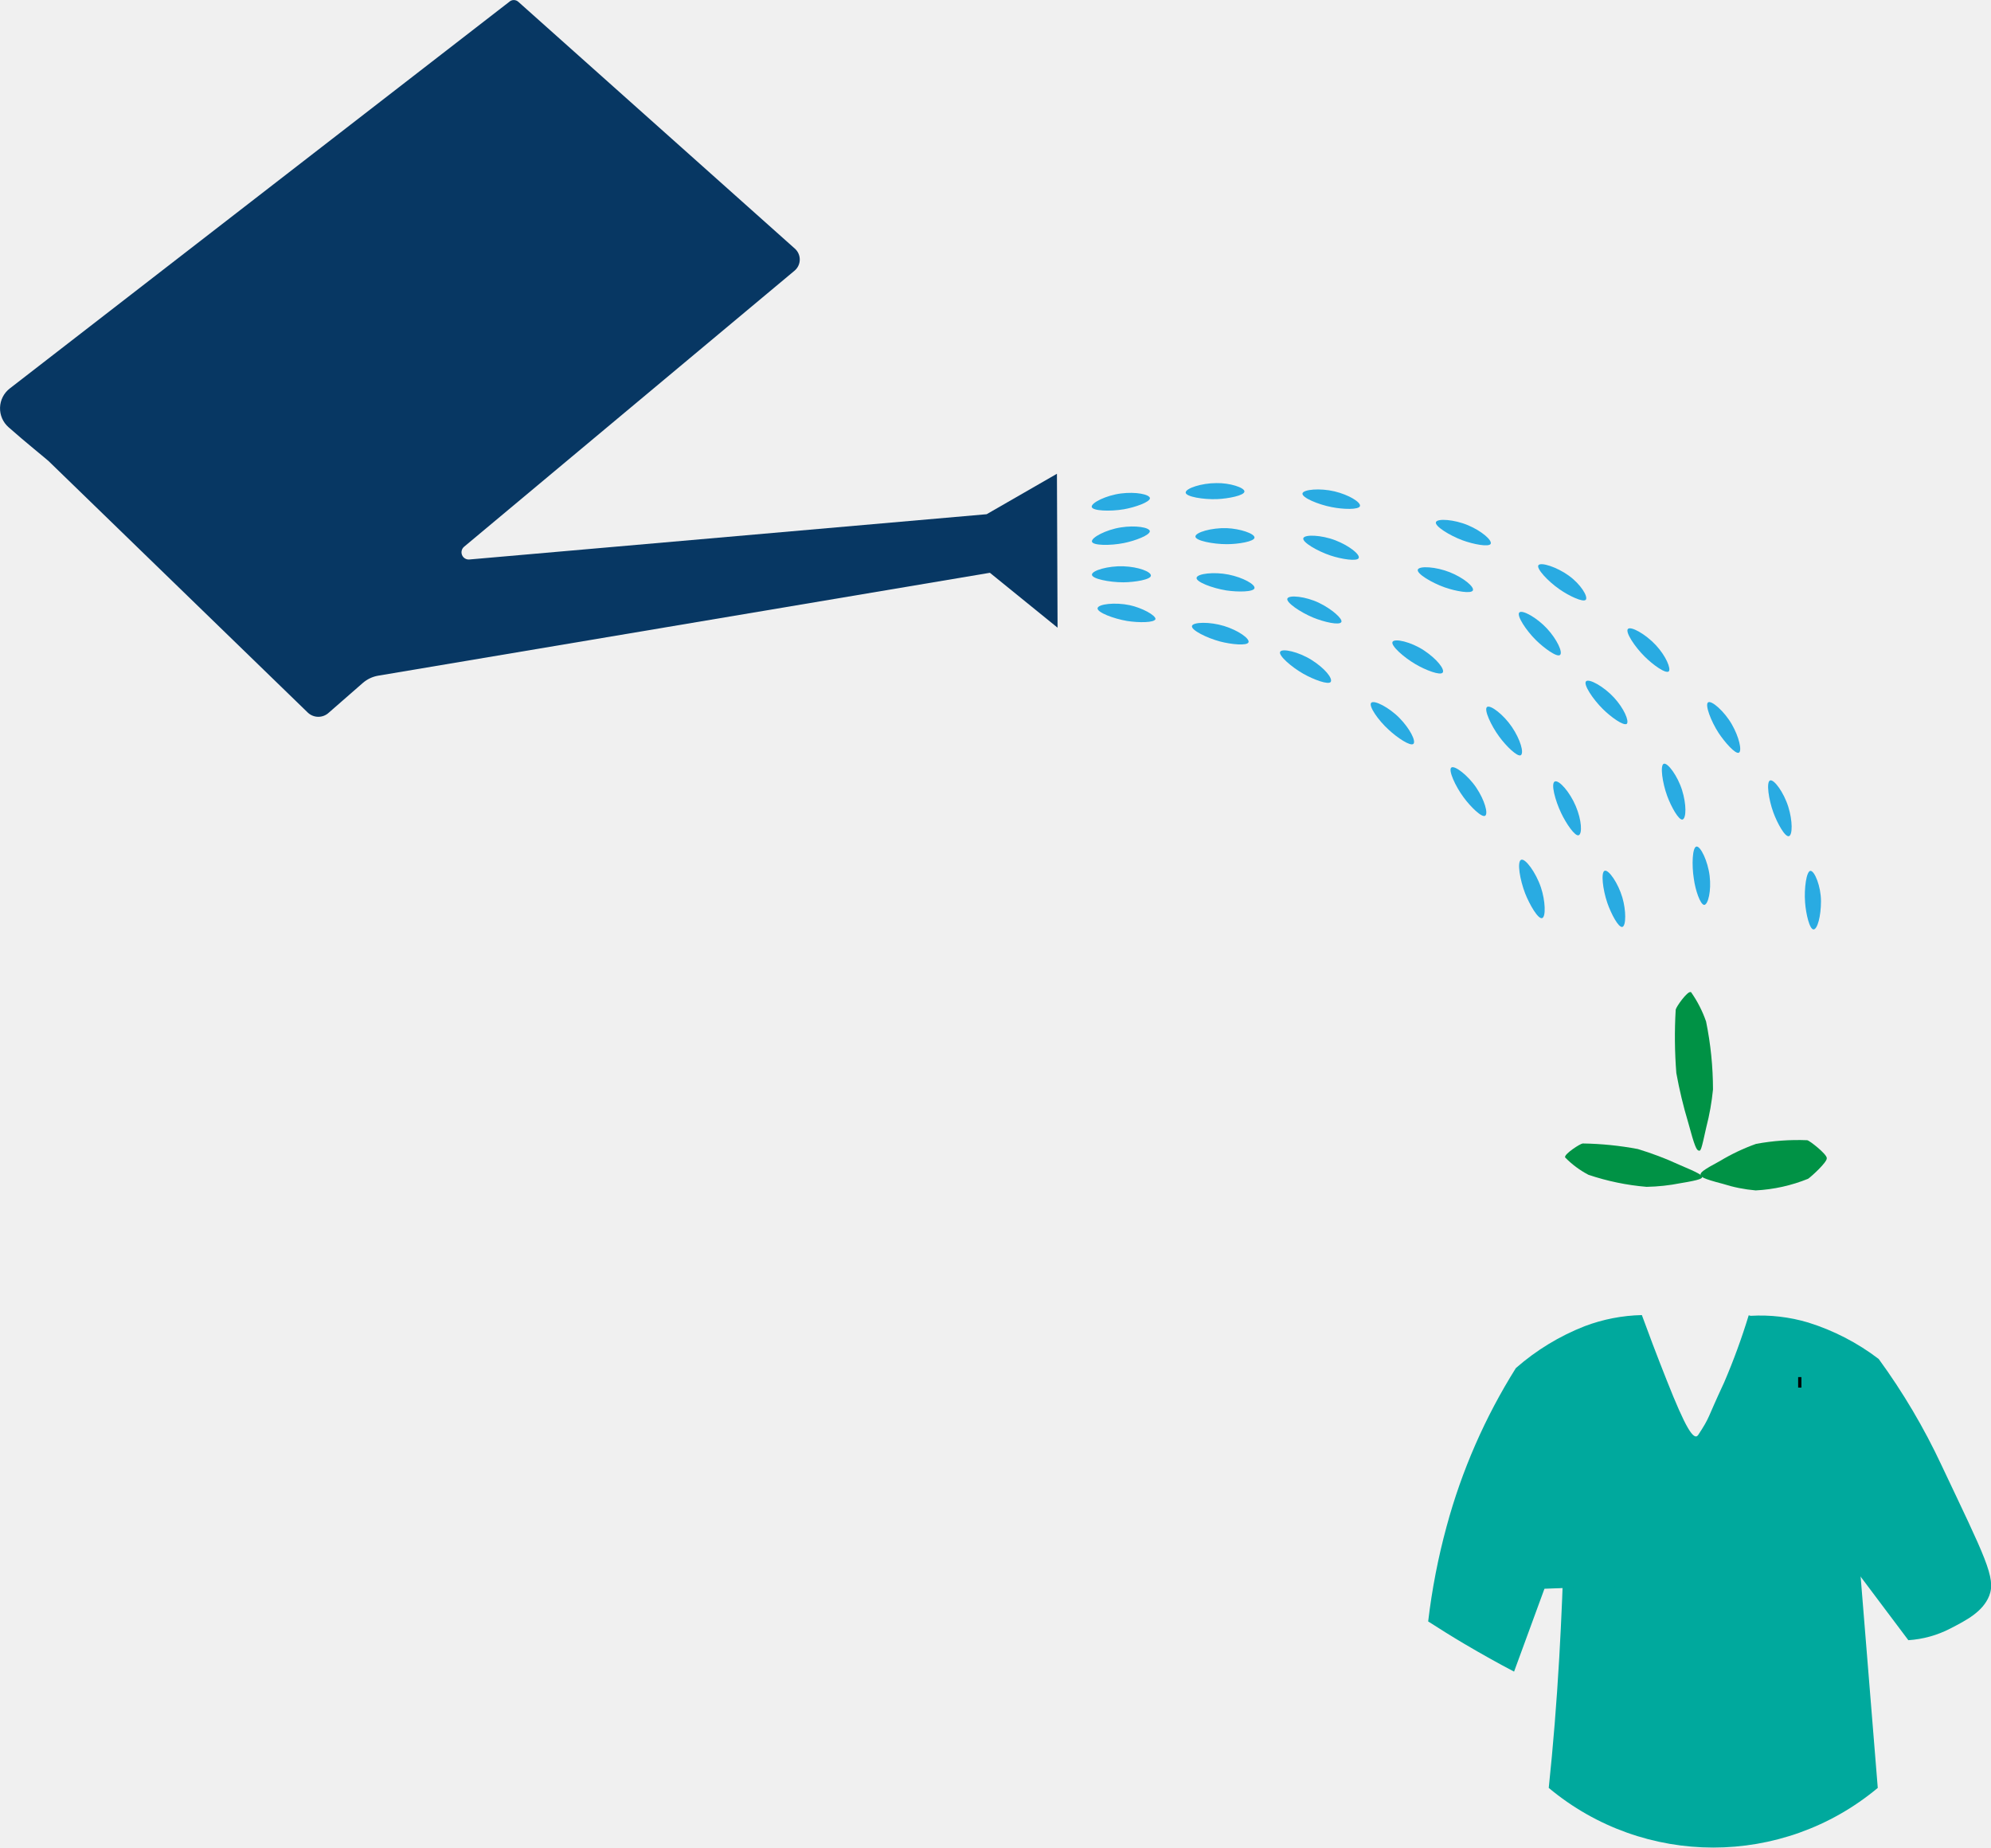
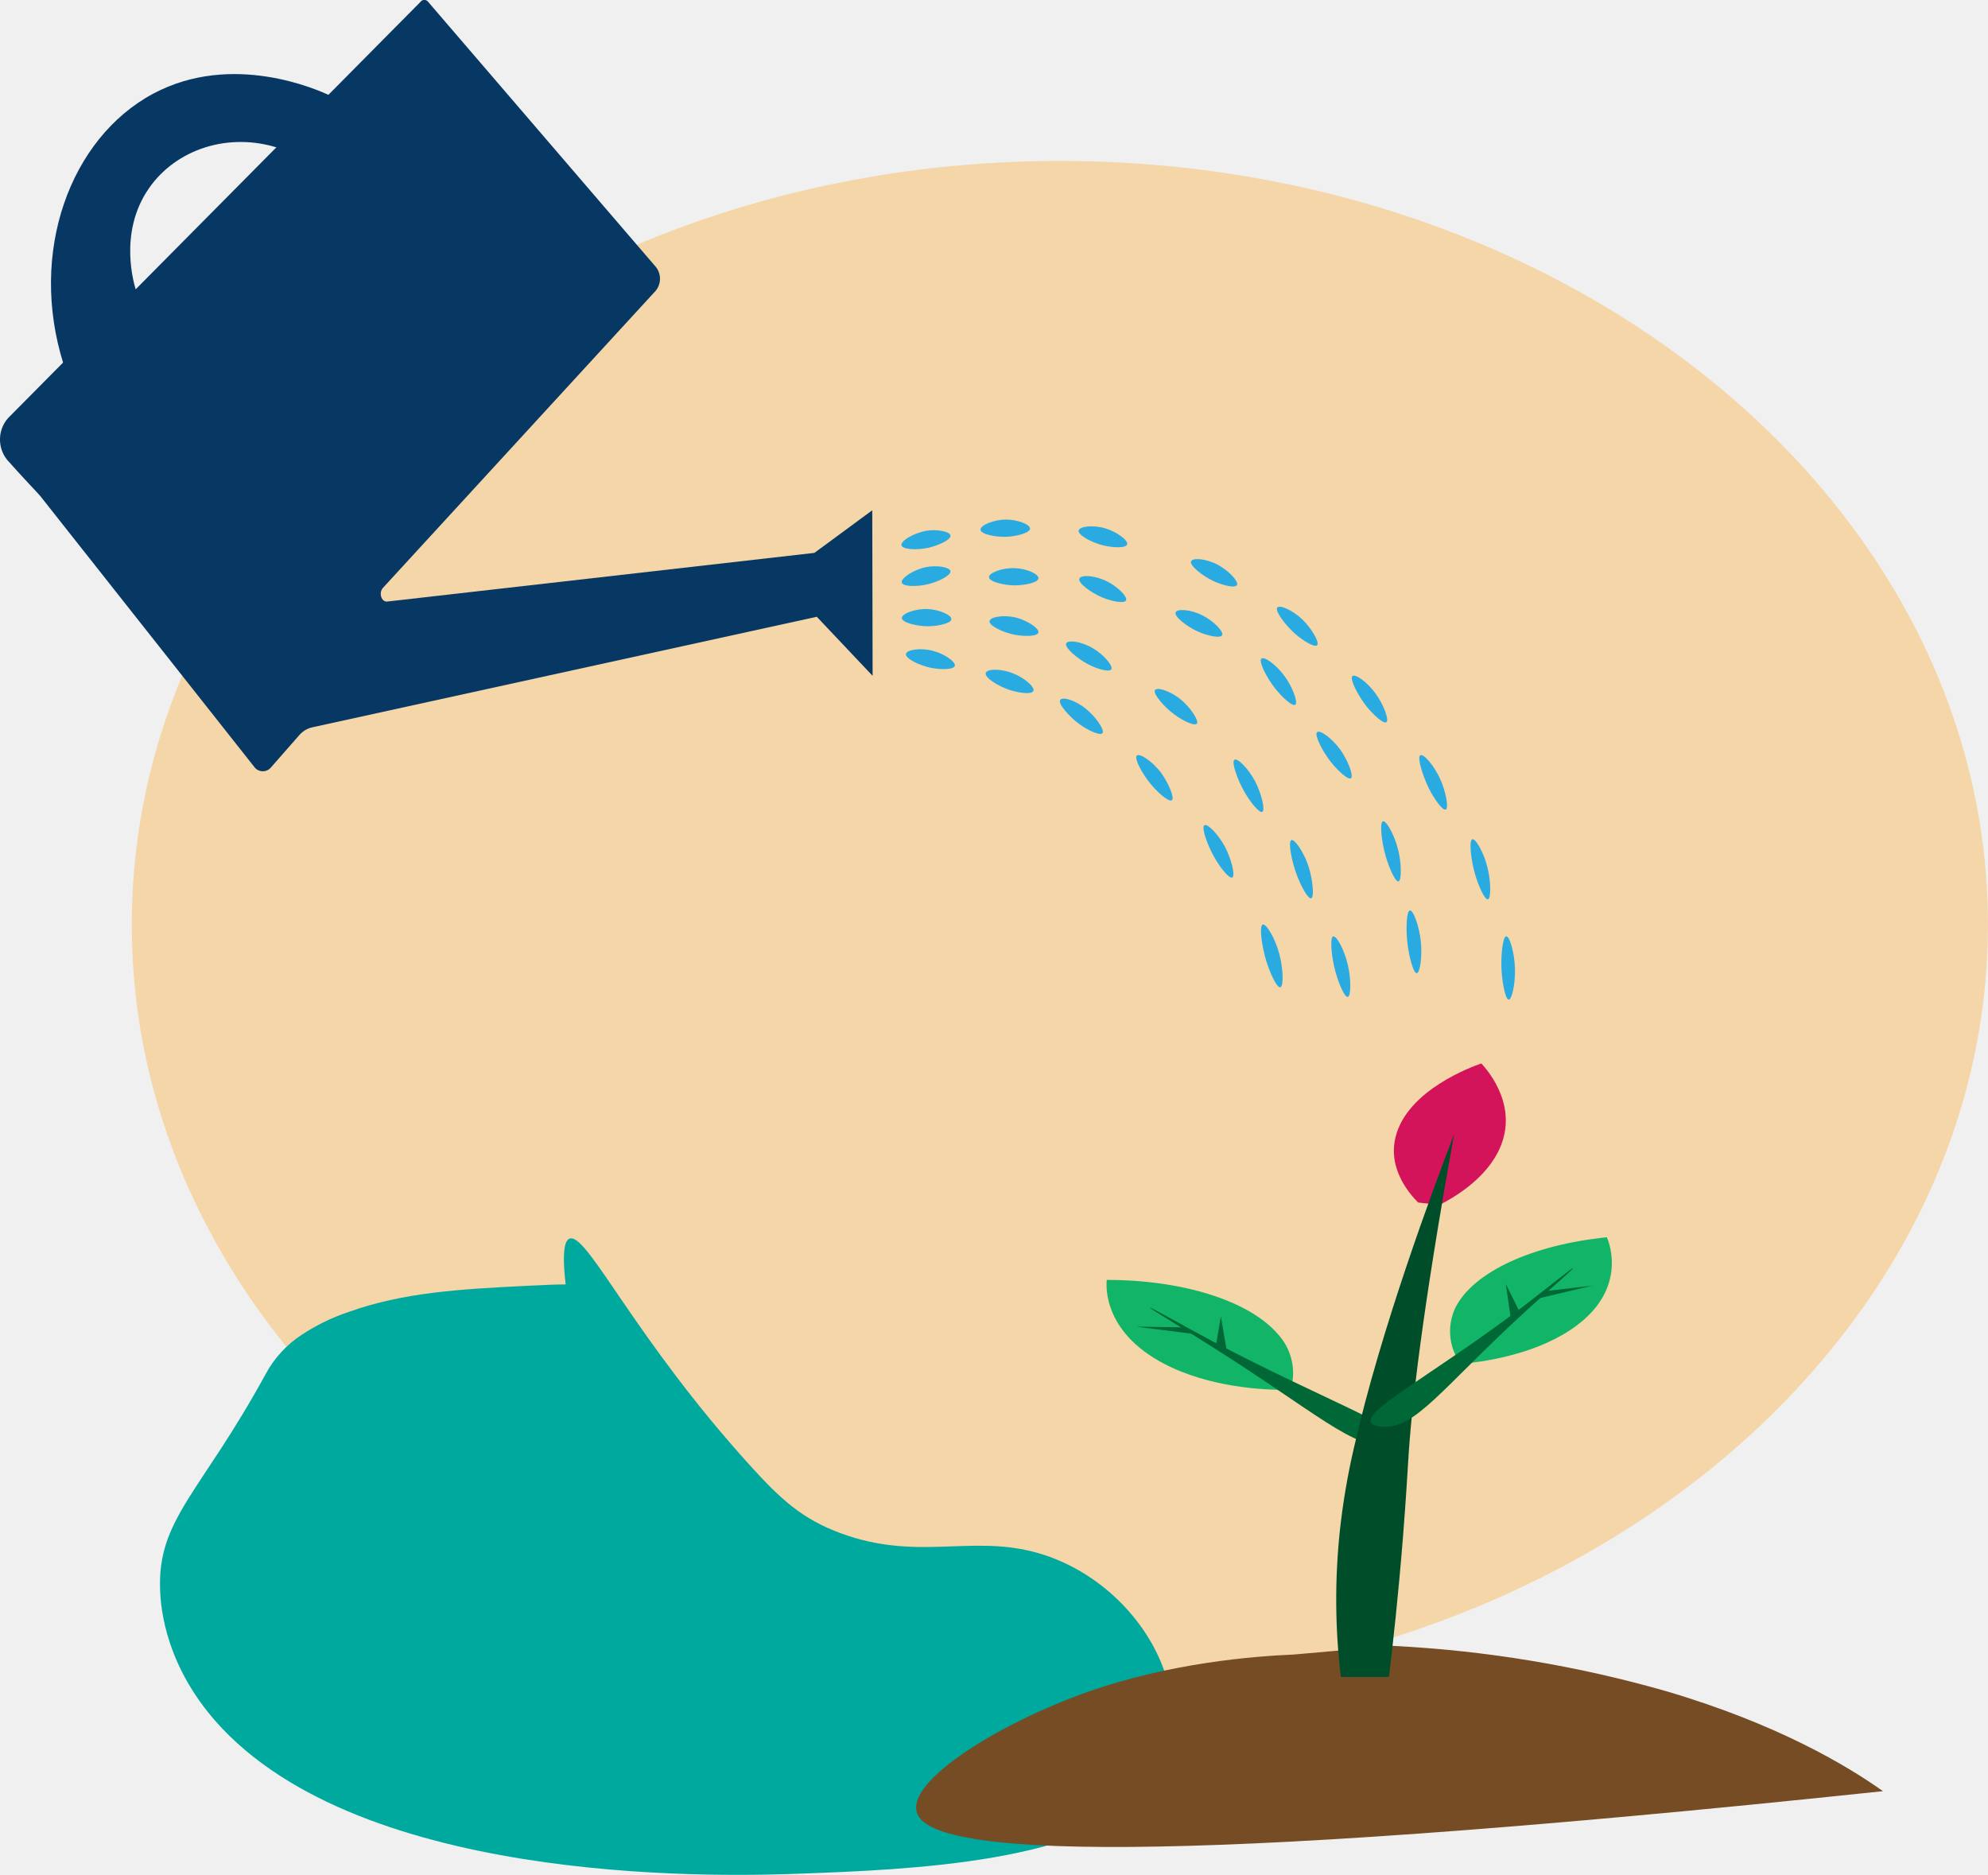
- <svg xmlns="http://www.w3.org/2000/svg" viewBox="0 0 190.07 176.31">
+ <svg xmlns="http://www.w3.org/2000/svg" viewBox="0 0 330.5 311.66">
  <defs>
-     <style>.cls-1{fill:#fff;}.cls-1,.cls-4,.cls-6{stroke:#000;stroke-miterlimit:10;}.cls-2{fill:#00a99d;}.cls-3{fill:#073763;}.cls-4{fill:none;}.cls-5,.cls-6{fill:#009245;}.cls-7{fill:#29abe2;}</style>
+     <style>.cls-1{fill:#fbb03b;opacity:0.4;}.cls-2{fill:#00a99d;}.cls-3{fill:#073763;}.cls-4{fill:#42210b;}.cls-5{fill:#d4145a;}.cls-6{fill:#12b568;}.cls-7{fill:#754c24;}.cls-8{fill:#006837;}.cls-9{fill:#004e29;}.cls-10{fill:#29abe2;}</style>
  </defs>
-   <g id="Layer_1" data-name="Layer 1">
-     <path class="cls-1" d="M181.37,369.16" transform="translate(-88.69 -165.92)" />
-     <path class="cls-2" d="M238,313q-.13,5.43-.46,11.19-.37,6.4-1,12.38a24.51,24.51,0,0,0,31.41,0L266.12,314" transform="translate(-88.69 -165.92)" />
-     <path class="cls-1" d="M249.52,415.73" transform="translate(-88.69 -165.92)" />
-     <path class="cls-1" d="M247.79,312.53" transform="translate(-88.69 -165.92)" />
-     <path class="cls-3" d="M93.34,209.94l24.74,24a1.46,1.46,0,0,0,2,0l3.23-2.82a3,3,0,0,1,1.49-.71l58.39-9.82,6.46,5.24-.06-14.69L182.88,215l-49.37,4.32a.69.69,0,0,1-.51-1.22l31.56-26.36a1.39,1.39,0,0,0,0-2.1l-26.38-23.54a.64.64,0,0,0-.88,0L89.62,203a2.4,2.4,0,0,0-.11,3.7C91.11,208.12,93.12,209.73,93.34,209.94Z" transform="translate(-88.69 -165.92)" />
-     <path class="cls-1" d="M170.82,236.85" transform="translate(-88.69 -165.92)" />
-     <path class="cls-1" d="M168.27,227.33" transform="translate(-88.69 -165.92)" />
-     <path class="cls-2" d="M236.13,317.56q-1.45,3.94-2.9,7.91-2.29-1.2-4.73-2.64c-1.2-.71-2.35-1.43-3.47-2.15a62.34,62.34,0,0,1,1.76-9.07,55.81,55.81,0,0,1,6.61-15.11,22.28,22.28,0,0,1,6.57-4,16.41,16.41,0,0,1,5.46-1.06v0c.57,1.56,1.37,3.7,2.38,6.24,1.79,4.53,2.58,5.81,3,5.2,1.19-1.83.75-1.32,2.47-5a62.53,62.53,0,0,0,2.35-6.42l.18.05a16,16,0,0,1,5.5.64,21.77,21.77,0,0,1,6.73,3.48,61.12,61.12,0,0,1,6,10.15c4.15,8.77,5.22,10.75,4.55,12.45-.61,1.53-2.17,2.33-3.72,3.13a10.14,10.14,0,0,1-4,1.11l-4.56-6.07" transform="translate(-88.69 -165.92)" />
-     <path class="cls-4" d="M273.1,327.86" transform="translate(-88.69 -165.92)" />
+   <g id="Background">
+     <ellipse class="cls-1" cx="176.2" cy="153.72" rx="154.29" ry="126.96" />
+     <path class="cls-2" d="M49.61,300.28c.11,2.9.87,13,10.36,23,25.4,26.71,85.59,24.48,96.46,24.08,17.12-.64,48.46-1.8,57.7-14.29,10.35-14-1.84-34.82-19.51-39.25-10.57-2.66-19.36,1.53-31.75-3-6.54-2.38-10.14-5.75-15.18-11.3-19.11-21.07-26.85-38.21-29.86-37.76-.81.12-1.51,1.54-.8,7.65-1.39,0-3.73.09-6.61.24-11,.55-20.4,1.09-29.45,4.33a33.42,33.42,0,0,0-7.83,3.81,18,18,0,0,0-6,6.55C56.32,284.15,49.12,288.44,49.61,300.28Z" transform="translate(-22.99 -35.87)" />
+   </g>
+   <g id="Spout">
+     <path class="cls-3" d="M29.68,118.33l35.55,45a1.76,1.76,0,0,0,2.84.09l4.65-5.3a4,4,0,0,1,2.14-1.32l83.92-18.39q4.64,4.91,9.28,9.82L168,120.71l-9.62,7.08-71,8.09c-1,.11-1.47-1.47-.72-2.28L132,84.21a3.16,3.16,0,0,0,.05-3.93L94.17,36.18a.78.78,0,0,0-1.27,0L24.33,105.38a5.39,5.39,0,0,0-.16,6.93C26.46,114.92,29.36,117.93,29.68,118.33Z" transform="translate(-22.99 -35.87)" />
+     <path class="cls-3" d="M45.64,84.26c-.31-.93-3.06-9.65,2.12-17.1,4.54-6.53,13.25-9.34,21.47-6.7l8.63-8.7c-2-.93-16.22-7.37-29.43-.3-13.71,7.35-20.78,26.29-14.86,45Z" transform="translate(-22.99 -35.87)" />
+     <path class="cls-4" d="M38.07,59.72" transform="translate(-22.99 -35.87)" />
  </g>
  <g id="Flower">
-     <path class="cls-1" d="M260.66,297.86h-.31" transform="translate(-88.69 -165.92)" />
-     <path class="cls-5" d="M251,275.7l.07,19.43h0" transform="translate(-88.69 -165.92)" />
-     <path class="cls-6" d="M254.44,266.26" transform="translate(-88.69 -165.92)" />
-     <path class="cls-5" d="M251.58,273.51a23.42,23.42,0,0,0,.64-3.6,32.5,32.5,0,0,0-.66-6.49,11.31,11.31,0,0,0-1.44-2.81h-.05c-.31-.07-1.36,1.39-1.41,1.68a44.12,44.12,0,0,0,.06,6.05,42.91,42.91,0,0,0,1.13,4.71c.62,2.3.79,2.63,1,2.69S251.1,275.69,251.58,273.51Z" transform="translate(-88.69 -165.92)" />
-     <path class="cls-5" d="M253.15,278.91a14.35,14.35,0,0,0,3.15.63,15.46,15.46,0,0,0,5-1.11c.36-.25,1.79-1.57,1.78-1.94v-.06c-.05-.39-1.61-1.63-1.86-1.68a22,22,0,0,0-4.89.35,19,19,0,0,0-3.44,1.63c-1.65.88-1.86,1.1-1.86,1.3S251.21,278.41,253.15,278.91Z" transform="translate(-88.69 -165.92)" />
-     <path class="cls-5" d="M249.12,278.85a18.37,18.37,0,0,1-3.24.35,23.52,23.52,0,0,1-5.55-1.15,8.86,8.86,0,0,1-2.23-1.66v-.05c0-.32,1.42-1.25,1.68-1.28a30.92,30.92,0,0,1,5.26.53,30.49,30.49,0,0,1,3.93,1.49c1.91.8,2.17,1,2.21,1.15S251.09,278.53,249.12,278.85Z" transform="translate(-88.69 -165.92)" />
-     <path class="cls-6" d="M269.36,264.79" transform="translate(-88.69 -165.92)" />
-     <path class="cls-1" d="M175.4,259.76" transform="translate(-88.69 -165.92)" />
-     <path class="cls-1" d="M232.92,187.29" transform="translate(-88.69 -165.92)" />
+     <path class="cls-5" d="M258.75,235.79c-1.32-1.32-5.14-5.55-3.72-11,2-7.73,12.71-11.59,14.23-12.12,1.2,1.31,6.56,7.54,2.68,14.9-2.4,4.55-7.21,7.38-9.64,8.63Z" transform="translate(-22.99 -35.87)" />
+     <path class="cls-6" d="M237.63,266.66a9.54,9.54,0,0,0-2.21-9c-4.78-5.55-15.87-9-28.43-9-.1.88-.78,9.2,10.78,14.56,7.8,3.61,16.57,3.74,19.26,3.72" transform="translate(-22.99 -35.87)" />
+     <path class="cls-7" d="M175.84,338.05c-3.8-5.21,12.91-15.63,28.28-21,13.57-4.71,27-5.81,34-6.11l16.32-1.44a201.57,201.57,0,0,1,45.59,7.55c18.67,5.51,30.13,12.45,36,16.61C211.36,346.83,180,343.75,175.84,338.05Z" transform="translate(-22.99 -35.87)" />
+     <path class="cls-8" d="M214.18,253.28c-.16.09,4.37,2.72,10,6.3,17.66,11.15,24.13,17.47,29.4,16.41a2.75,2.75,0,0,0,1.44-.6c1.74-2-11.88-6.72-30.58-16.6C218.83,255.79,214.34,253.2,214.18,253.28Z" transform="translate(-22.99 -35.87)" />
+     <path class="cls-9" d="M264.74,224.4c-5.34,29.67-7.12,45.49-7.65,54.55-.08,1.24-.34,5.91-.85,12.35-.79,9.93-1.69,18-2.34,23.37h-8a108.5,108.5,0,0,1-.15-24.41,116,116,0,0,1,2.36-13.82C252.55,256.85,261.21,233.61,264.74,224.4Z" transform="translate(-22.99 -35.87)" />
+     <polygon class="cls-8" points="202.2 223.34 202.97 218.86 203.91 224.37 202.2 223.34" />
+     <path class="cls-8" d="M148.92,241.72" transform="translate(-22.99 -35.87)" />
+     <polygon class="cls-8" points="196.81 220.68 188.88 220.56 198.38 221.77 196.81 220.68" />
+     <path class="cls-6" d="M265.57,262.26a9.2,9.2,0,0,1-.62-9c3-5.94,12.81-10.44,25.18-11.69.37.86,3.64,9-6.07,15.41-6.55,4.34-15.14,5.35-17.79,5.6" transform="translate(-22.99 -35.87)" />
+     <path class="cls-8" d="M284.47,246.74c.18.07-3.45,3.11-7.92,7.2-13.9,12.75-18.29,19.62-23.81,19.11a3.31,3.31,0,0,1-1.61-.44c-2.34-1.82,9.6-7.82,24.92-19.42C280.68,249.67,284.28,246.67,284.47,246.74Z" transform="translate(-22.99 -35.87)" />
+     <polygon class="cls-8" points="252.49 217.81 250.34 213.48 251.13 218.99 252.49 217.81" />
+     <polygon class="cls-8" points="256.97 214.65 264.74 213.74 255.76 215.87 256.97 214.65" />
  </g>
  <g id="Water">
-     <path class="cls-7" d="M198.56,220.86c0,.38-1.53.63-2.63.64-1.33,0-3-.33-3-.73s1.55-.85,3-.8S198.58,220.49,198.56,220.86Z" transform="translate(-88.69 -165.92)" />
-     <path class="cls-7" d="M201.88,230.48" transform="translate(-88.69 -165.92)" />
-     <path class="cls-7" d="M198.46,216.62c0,.38-1.38.91-2.47,1.13-1.29.26-3,.25-3.06-.14s1.35-1.13,2.75-1.35S198.41,216.25,198.46,216.62Z" transform="translate(-88.69 -165.92)" />
-     <path class="cls-7" d="M198.47,213.47c0,.37-1.41.87-2.5,1.06-1.3.22-3,.16-3.06-.23s1.38-1.1,2.79-1.28S198.43,213.1,198.47,213.47Z" transform="translate(-88.69 -165.92)" />
-     <path class="cls-7" d="M213.32,224.58" transform="translate(-88.69 -165.92)" />
-     <path class="cls-7" d="M199,225c-.09.37-1.62.36-2.71.19-1.3-.22-2.88-.82-2.82-1.22s1.67-.58,3.06-.29C197.73,223.94,199,224.64,199,225Z" transform="translate(-88.69 -165.92)" />
-     <path class="cls-7" d="M208.45,222.06c-.08.37-1.61.38-2.71.21-1.3-.21-2.88-.8-2.82-1.2s1.66-.59,3.05-.31S208.53,221.7,208.45,222.06Z" transform="translate(-88.69 -165.92)" />
-     <path class="cls-7" d="M208.45,217.23c0,.37-1.53.63-2.64.63-1.32,0-3-.33-3-.73s1.55-.85,3-.8C207.07,216.38,208.47,216.85,208.45,217.23Z" transform="translate(-88.69 -165.92)" />
-     <path class="cls-7" d="M207.49,212.83c0,.38-1.51.68-2.61.73-1.32.05-3-.23-3-.63s1.51-.9,2.93-.9C206.08,212,207.5,212.46,207.49,212.83Z" transform="translate(-88.69 -165.92)" />
-     <path class="cls-7" d="M207.88,227.22c-.12.36-1.64.21-2.71-.07-1.28-.34-2.78-1.09-2.69-1.48s1.71-.42,3.07,0S208,226.87,207.88,227.22Z" transform="translate(-88.69 -165.92)" />
-     <path class="cls-7" d="M216.74,225.29c-.17.34-1.66,0-2.68-.42-1.23-.51-2.62-1.45-2.47-1.82s1.75-.2,3,.4S216.9,225,216.74,225.29Z" transform="translate(-88.69 -165.92)" />
-     <path class="cls-7" d="M218.4,219.18c-.14.35-1.65.11-2.7-.24-1.25-.42-2.71-1.27-2.59-1.65s1.74-.31,3.06.2S218.54,218.84,218.4,219.18Z" transform="translate(-88.69 -165.92)" />
-     <path class="cls-7" d="M218.52,214.22c-.1.37-1.63.32-2.71.1-1.3-.25-2.85-.91-2.78-1.3s1.68-.53,3.06-.2S218.61,213.86,218.52,214.22Z" transform="translate(-88.69 -165.92)" />
-     <path class="cls-7" d="M215.73,231c-.21.32-1.64-.22-2.6-.76-1.15-.65-2.42-1.76-2.23-2.11s1.76,0,3,.78S215.93,230.65,215.73,231Z" transform="translate(-88.69 -165.92)" />
-     <path class="cls-7" d="M226.42,230.11c-.21.32-1.64-.23-2.59-.79-1.15-.67-2.4-1.79-2.2-2.14s1.76,0,3,.82S226.63,229.81,226.42,230.11Z" transform="translate(-88.69 -165.92)" />
-     <path class="cls-7" d="M229.3,222.27c-.15.35-1.65.08-2.7-.29-1.24-.44-2.69-1.31-2.56-1.69s1.74-.28,3.06.25S229.44,221.93,229.3,222.27Z" transform="translate(-88.69 -165.92)" />
-     <path class="cls-7" d="M231,217.82c-.15.34-1.66.05-2.69-.33-1.24-.46-2.67-1.35-2.54-1.73s1.75-.26,3.06.29S231.14,217.48,231,217.82Z" transform="translate(-88.69 -165.92)" />
-     <path class="cls-7" d="M223.62,236.92c-.28.26-1.55-.59-2.36-1.35-1-.9-1.94-2.27-1.67-2.57s1.71.44,2.7,1.45S223.89,236.66,223.62,236.92Z" transform="translate(-88.69 -165.92)" />
-     <path class="cls-7" d="M233.88,238c-.32.2-1.41-.87-2.06-1.76-.79-1.07-1.49-2.6-1.17-2.84s1.6.75,2.39,1.93S234.19,237.76,233.88,238Z" transform="translate(-88.69 -165.92)" />
-     <path class="cls-7" d="M237.62,228.43c-.28.26-1.52-.64-2.31-1.42-.94-.93-1.86-2.34-1.58-2.63s1.69.5,2.65,1.54S237.9,228.19,237.62,228.43Z" transform="translate(-88.69 -165.92)" />
-     <path class="cls-7" d="M240.08,223.16c-.23.29-1.61-.36-2.52-1-1.09-.75-2.25-2-2-2.3s1.75.18,2.89,1S240.31,222.86,240.08,223.16Z" transform="translate(-88.69 -165.92)" />
-     <path class="cls-7" d="M230.47,243.78c-.32.21-1.41-.87-2.06-1.76-.79-1.06-1.48-2.6-1.17-2.84s1.6.75,2.39,1.93S230.78,243.58,230.47,243.78Z" transform="translate(-88.69 -165.92)" />
-     <path class="cls-7" d="M244,235c-.29.25-1.53-.64-2.31-1.42-.94-.93-1.87-2.34-1.59-2.63s1.69.49,2.66,1.54S244.22,234.72,244,235Z" transform="translate(-88.69 -165.92)" />
-     <path class="cls-7" d="M248,230c-.29.26-1.53-.64-2.31-1.42-.94-.93-1.87-2.34-1.59-2.63s1.69.5,2.66,1.54S248.23,229.75,248,230Z" transform="translate(-88.69 -165.92)" />
-     <path class="cls-7" d="M254.7,237.76c-.33.18-1.36-1-1.95-1.89-.72-1.11-1.32-2.68-1-2.91s1.55.85,2.26,2.08S255,237.57,254.7,237.76Z" transform="translate(-88.69 -165.92)" />
-     <path class="cls-7" d="M239.4,245.64c-.35.14-1.21-1.13-1.68-2.13-.57-1.19-1-2.83-.6-3s1.43,1,2,2.35S239.75,245.5,239.4,245.64Z" transform="translate(-88.69 -165.92)" />
-     <path class="cls-7" d="M249.32,244.14c-.36.11-1.1-1.23-1.48-2.27-.45-1.24-.69-2.91-.32-3.05s1.33,1.17,1.75,2.52S249.68,244,249.32,244.14Z" transform="translate(-88.69 -165.92)" />
-     <path class="cls-7" d="M259.47,245.73c-.37.11-1.11-1.23-1.49-2.27-.45-1.24-.69-2.91-.31-3.05s1.32,1.17,1.74,2.52S259.82,245.62,259.47,245.73Z" transform="translate(-88.69 -165.92)" />
-     <path class="cls-7" d="M235.91,253.55c-.38.13-1.19-1.27-1.62-2.35-.5-1.3-.79-3-.4-3.21s1.42,1.2,1.9,2.62C236.22,251.88,236.28,253.44,235.91,253.55Z" transform="translate(-88.69 -165.92)" />
-     <path class="cls-7" d="M243.57,254.39c-.37.1-1.08-1.26-1.44-2.3-.43-1.25-.63-2.93-.25-3.06s1.29,1.19,1.69,2.56C243.93,252.81,243.93,254.29,243.57,254.39Z" transform="translate(-88.69 -165.92)" />
-     <path class="cls-7" d="M251.39,252.29c-.38,0-.86-1.42-1-2.51-.21-1.3-.14-3,.25-3.06s1.09,1.39,1.26,2.8S251.76,252.25,251.39,252.29Z" transform="translate(-88.69 -165.92)" />
-     <path class="cls-7" d="M261.82,254.63c-.38,0-.73-1.48-.81-2.59-.1-1.32.13-3,.52-3s1,1.48,1,2.9S262.19,254.63,261.82,254.63Z" transform="translate(-88.69 -165.92)" />
+     <path class="cls-10" d="M181.15,138.8c0,.71-2.25,1.18-3.86,1.19-1.94,0-4.36-.62-4.37-1.37s2.26-1.59,4.34-1.49C179.12,137.22,181.18,138.1,181.15,138.8Z" transform="translate(-22.99 -35.87)" />
+     <path class="cls-10" d="M186,156.81" transform="translate(-22.99 -35.87)" />
+     <path class="cls-10" d="M181,130.85c.08.7-2,1.71-3.61,2.12-1.9.48-4.36.46-4.49-.27s2-2.12,4-2.54C178.77,129.79,180.92,130.16,181,130.85Z" transform="translate(-22.99 -35.87)" />
+     <path class="cls-10" d="M181,124.94c.06.7-2.07,1.63-3.66,2-1.91.42-4.38.3-4.49-.43s2-2,4.1-2.39C178.81,123.8,181,124.25,181,124.94Z" transform="translate(-22.99 -35.87)" />
+     <path class="cls-10" d="M202.77,145.75" transform="translate(-22.99 -35.87)" />
+     <path class="cls-10" d="M181.73,146.54c-.13.69-2.37.69-4,.35-1.91-.39-4.21-1.53-4.13-2.27s2.44-1.09,4.48-.55C179.93,144.55,181.85,145.86,181.73,146.54Z" transform="translate(-22.99 -35.87)" />
+     <path class="cls-10" d="M195.63,141c-.12.7-2.36.71-4,.39-1.92-.38-4.22-1.5-4.14-2.24s2.43-1.11,4.47-.59C193.83,139.06,195.75,140.35,195.63,141Z" transform="translate(-22.99 -35.87)" />
+     <path class="cls-10" d="M195.63,132c0,.71-2.24,1.18-3.86,1.19-1.93,0-4.35-.62-4.37-1.36s2.27-1.6,4.35-1.5C193.61,130.4,195.66,131.28,195.63,132Z" transform="translate(-22.99 -35.87)" />
+     <path class="cls-10" d="M194.23,123.75c0,.71-2.21,1.28-3.83,1.36-1.93.09-4.37-.43-4.4-1.18s2.22-1.69,4.3-1.68C192.16,122.26,194.24,123.05,194.23,123.75Z" transform="translate(-22.99 -35.87)" />
+     <path class="cls-10" d="M194.8,150.7c-.17.68-2.4.4-4-.13-1.87-.63-4.08-2-3.94-2.77s2.51-.79,4.5,0C193.17,148.5,195,150,194.8,150.7Z" transform="translate(-22.99 -35.87)" />
+     <path class="cls-10" d="M207.77,147.09c-.24.64-2.42,0-3.92-.8-1.79-.94-3.84-2.71-3.62-3.41s2.57-.36,4.45.76C206.38,144.64,208,146.47,207.77,147.09Z" transform="translate(-22.99 -35.87)" />
+     <path class="cls-10" d="M210.21,135.64c-.21.66-2.42.2-4-.45-1.83-.78-4-2.37-3.79-3.09s2.54-.58,4.49.37C208.69,133.31,210.41,135,210.21,135.64Z" transform="translate(-22.99 -35.87)" />
+     <path class="cls-10" d="M210.38,126.35c-.14.69-2.38.59-4,.19-1.9-.47-4.17-1.7-4.07-2.44s2.47-1,4.49-.37C208.64,124.29,210.52,125.67,210.38,126.35Z" transform="translate(-22.99 -35.87)" />
+     <path class="cls-10" d="M206.3,157.71c-.3.59-2.41-.4-3.82-1.42-1.68-1.22-3.54-3.3-3.26-4s2.59,0,4.35,1.46C205.15,155.05,206.59,157.12,206.3,157.71Z" transform="translate(-22.99 -35.87)" />
+     <path class="cls-10" d="M222,156.12c-.31.59-2.4-.44-3.8-1.48-1.68-1.25-3.51-3.37-3.22-4s2.58.1,4.33,1.54C220.84,153.45,222.26,155.55,222,156.12Z" transform="translate(-22.99 -35.87)" />
+     <path class="cls-10" d="M226.18,141.43c-.22.65-2.43.14-4-.54-1.83-.82-3.94-2.46-3.76-3.17s2.55-.53,4.48.46C224.68,139.07,226.39,140.78,226.18,141.43Z" transform="translate(-22.99 -35.87)" />
+     <path class="cls-10" d="M228.65,133.09c-.22.65-2.42.09-3.94-.62-1.82-.86-3.91-2.53-3.72-3.24s2.56-.48,4.48.55C227.19,130.7,228.87,132.45,228.65,133.09Z" transform="translate(-22.99 -35.87)" />
+     <path class="cls-10" d="M217.85,168.87c-.4.49-2.27-1.11-3.45-2.52-1.42-1.68-2.84-4.26-2.45-4.82s2.5.82,4,2.72C217.22,166,218.24,168.39,217.85,168.87Z" transform="translate(-22.99 -35.87)" />
+     <path class="cls-10" d="M232.88,170.82c-.46.39-2.06-1.63-3-3.29-1.15-2-2.17-4.87-1.7-5.32s2.34,1.4,3.5,3.61C232.69,167.8,233.34,170.45,232.88,170.82Z" transform="translate(-22.99 -35.87)" />
+     <path class="cls-10" d="M238.37,153c-.42.47-2.24-1.21-3.39-2.67-1.37-1.74-2.73-4.38-2.32-4.92s2.48.93,3.89,2.88C237.82,150,238.77,152.51,238.37,153Z" transform="translate(-22.99 -35.87)" />
+     <path class="cls-10" d="M242,143.09c-.34.56-2.36-.67-3.7-1.85-1.59-1.4-3.3-3.69-3-4.31s2.57.35,4.23,1.95C241,140.31,242.31,142.54,242,143.09Z" transform="translate(-22.99 -35.87)" />
+     <path class="cls-10" d="M227.89,181.73c-.47.39-2.06-1.63-3-3.3-1.15-2-2.17-4.86-1.71-5.32s2.34,1.41,3.5,3.62C227.7,178.71,228.35,181.35,227.89,181.73Z" transform="translate(-22.99 -35.87)" />
+     <path class="cls-10" d="M247.63,165.22c-.41.47-2.23-1.2-3.38-2.66-1.38-1.75-2.73-4.39-2.33-4.93s2.49.93,3.9,2.89C247.08,162.27,248,164.76,247.63,165.22Z" transform="translate(-22.99 -35.87)" />
+     <path class="cls-10" d="M253.51,155.9c-.42.47-2.24-1.2-3.39-2.66-1.37-1.75-2.73-4.39-2.32-4.93s2.48.93,3.89,2.88C253,153,253.91,155.44,253.51,155.9Z" transform="translate(-22.99 -35.87)" />
+     <path class="cls-10" d="M263.38,170.44c-.49.35-2-1.79-2.86-3.53-1-2.08-1.93-5-1.44-5.44s2.27,1.58,3.32,3.88C263.34,167.41,263.85,170.1,263.38,170.44Z" transform="translate(-22.99 -35.87)" />
+     <path class="cls-10" d="M241,185.2c-.52.27-1.78-2.1-2.47-4-.83-2.24-1.4-5.32-.88-5.64s2.09,1.95,2.9,4.4C241.25,182.19,241.48,185,241,185.2Z" transform="translate(-22.99 -35.87)" />
+     <path class="cls-10" d="M255.51,182.4c-.53.2-1.62-2.3-2.17-4.25-.67-2.33-1-5.45-.47-5.72s1.94,2.19,2.56,4.73C256,179.43,256,182.21,255.51,182.4Z" transform="translate(-22.99 -35.87)" />
+     <path class="cls-10" d="M270.37,185.38c-.53.2-1.62-2.31-2.18-4.25-.66-2.33-1-5.46-.46-5.72s1.94,2.19,2.56,4.72C270.85,182.41,270.89,185.18,270.37,185.38Z" transform="translate(-22.99 -35.87)" />
+     <path class="cls-10" d="M235.86,200c-.56.23-1.75-2.38-2.37-4.41-.74-2.44-1.17-5.72-.6-6s2.09,2.25,2.79,4.9C236.32,196.89,236.41,199.82,235.86,200Z" transform="translate(-22.99 -35.87)" />
+     <path class="cls-10" d="M247.08,201.6c-.54.19-1.59-2.35-2.11-4.31-.62-2.34-.92-5.48-.37-5.73s1.9,2.24,2.48,4.79C247.61,198.64,247.6,201.42,247.08,201.6Z" transform="translate(-22.99 -35.87)" />
+     <path class="cls-10" d="M258.54,197.66c-.56.08-1.27-2.64-1.53-4.68-.32-2.45-.22-5.6.35-5.74s1.6,2.61,1.85,5.25C259.44,194.85,259.08,197.59,258.54,197.66Z" transform="translate(-22.99 -35.87)" />
+     <path class="cls-10" d="M273.81,202.06c-.55,0-1.07-2.79-1.19-4.85-.14-2.47.19-5.6.77-5.67s1.4,2.78,1.46,5.44C274.91,199.37,274.36,202.05,273.81,202.06Z" transform="translate(-22.99 -35.87)" />
  </g>
</svg>
